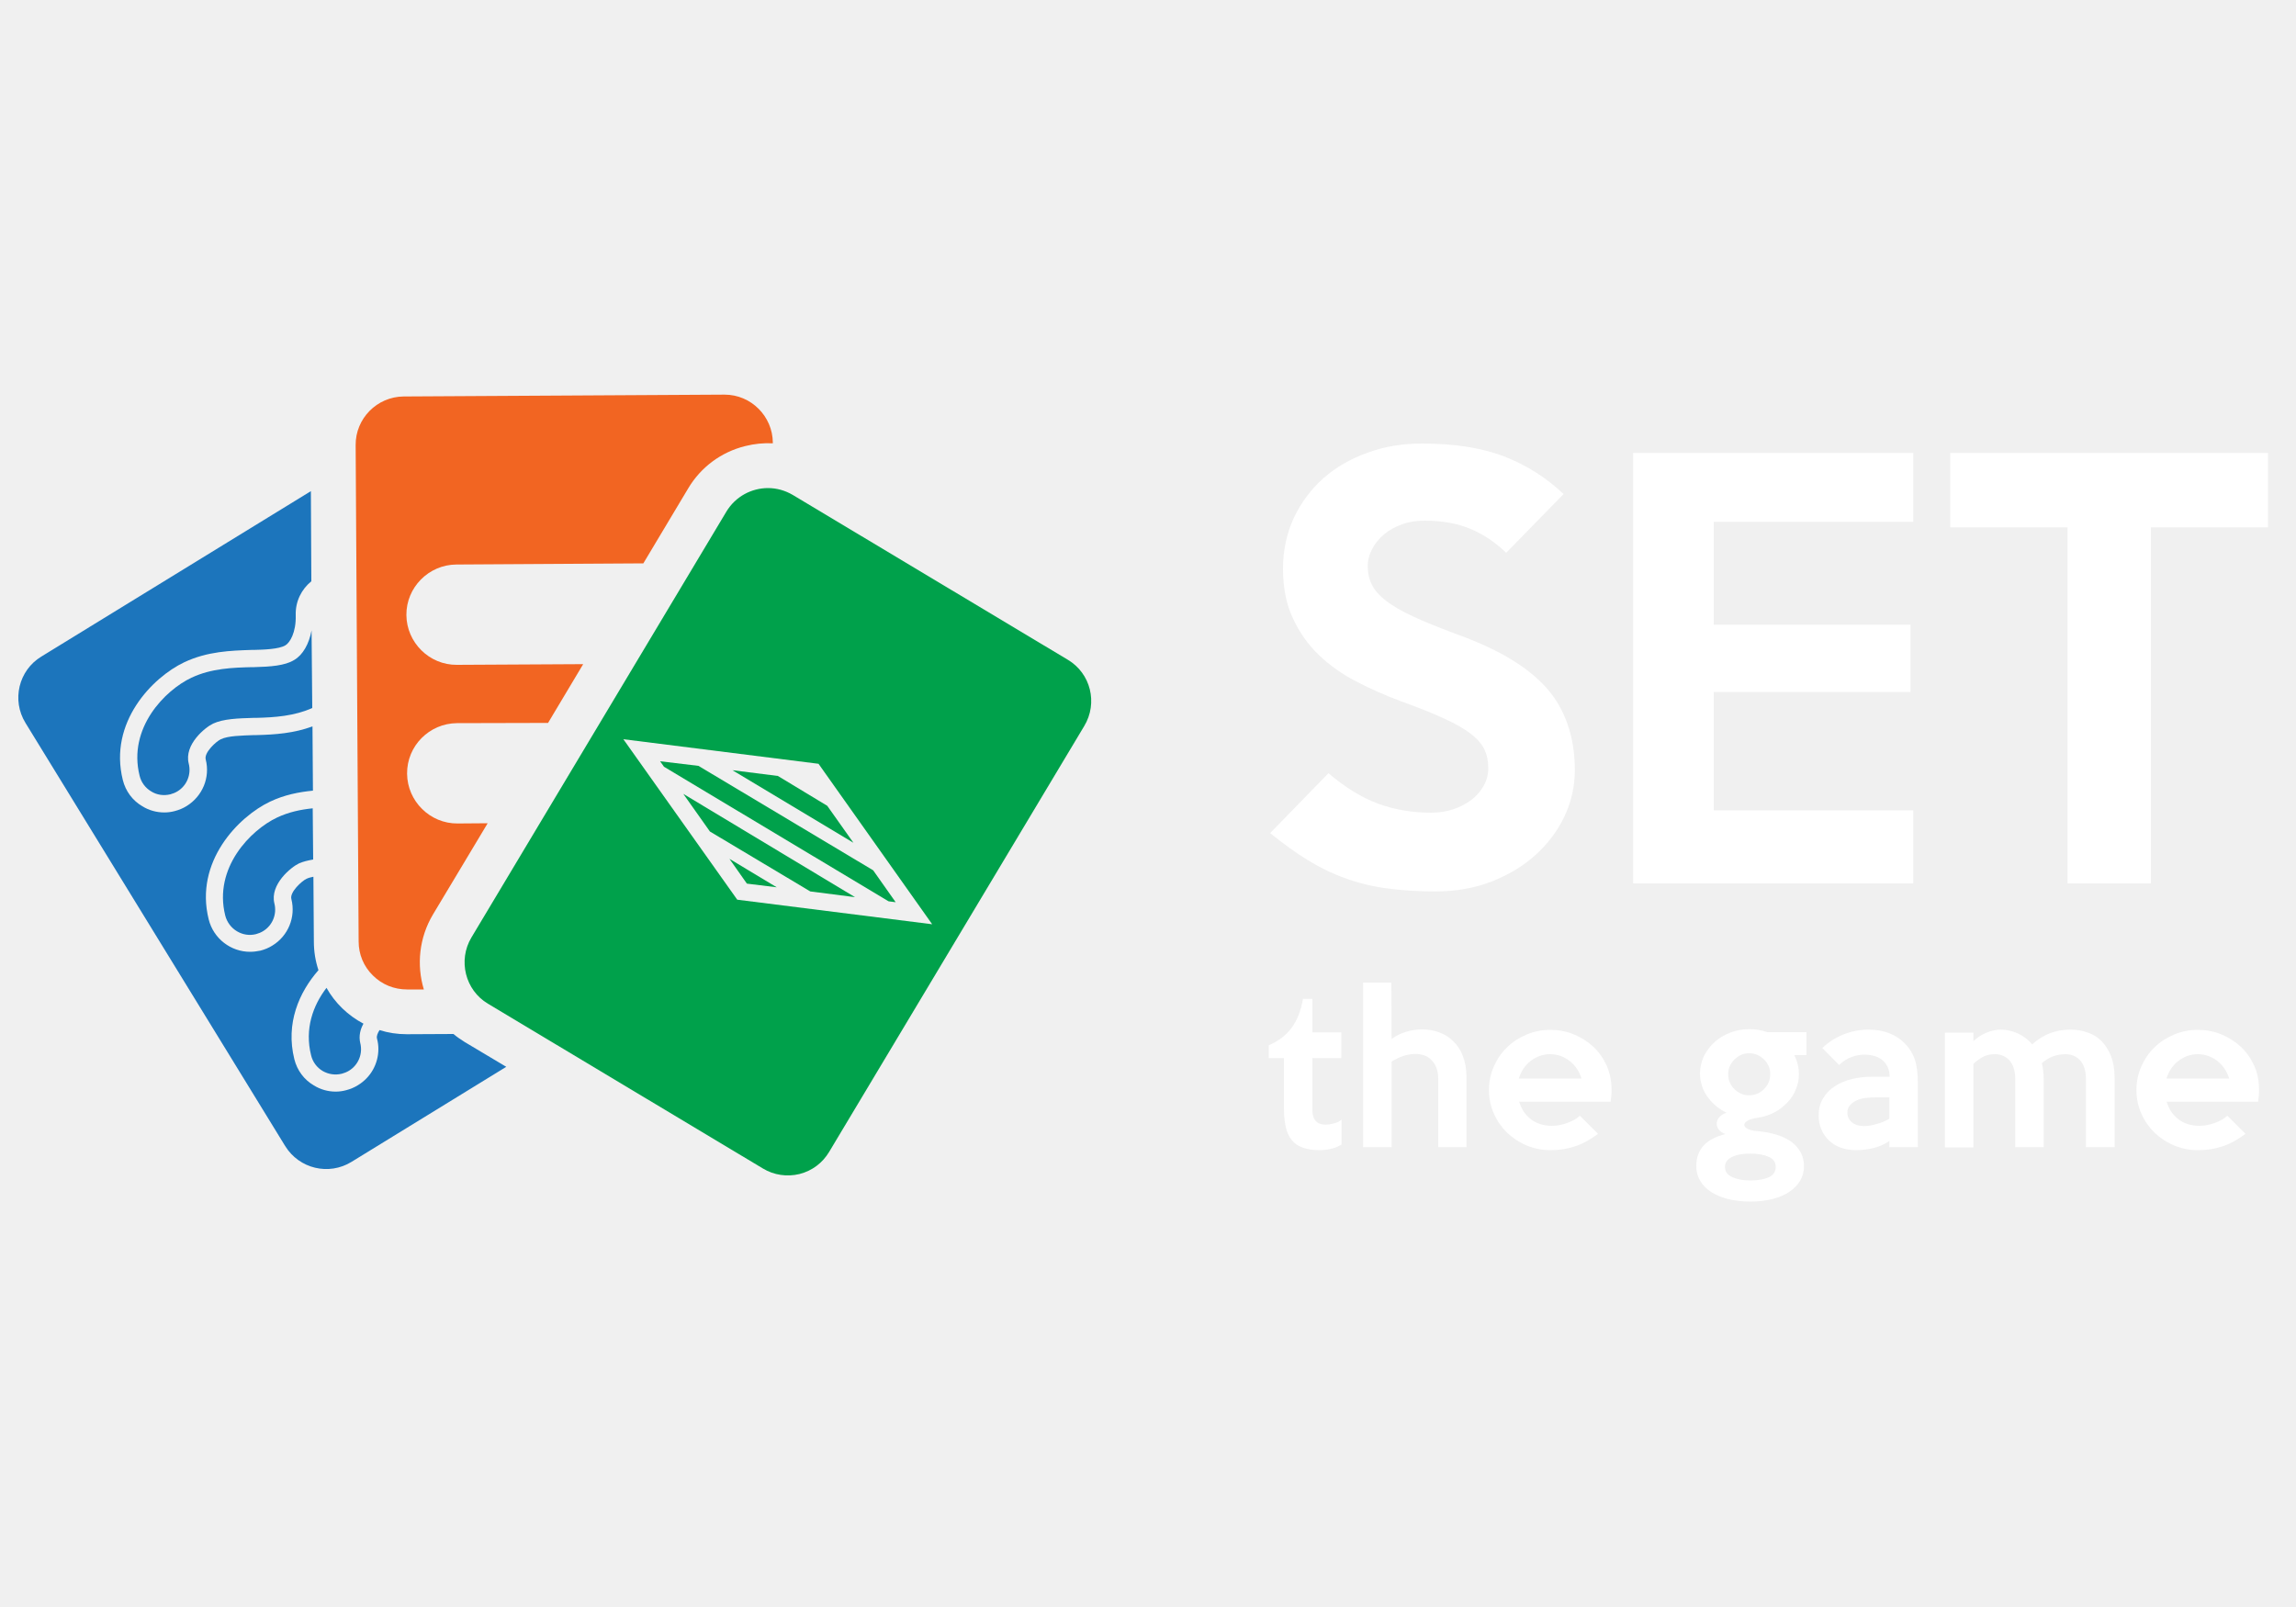
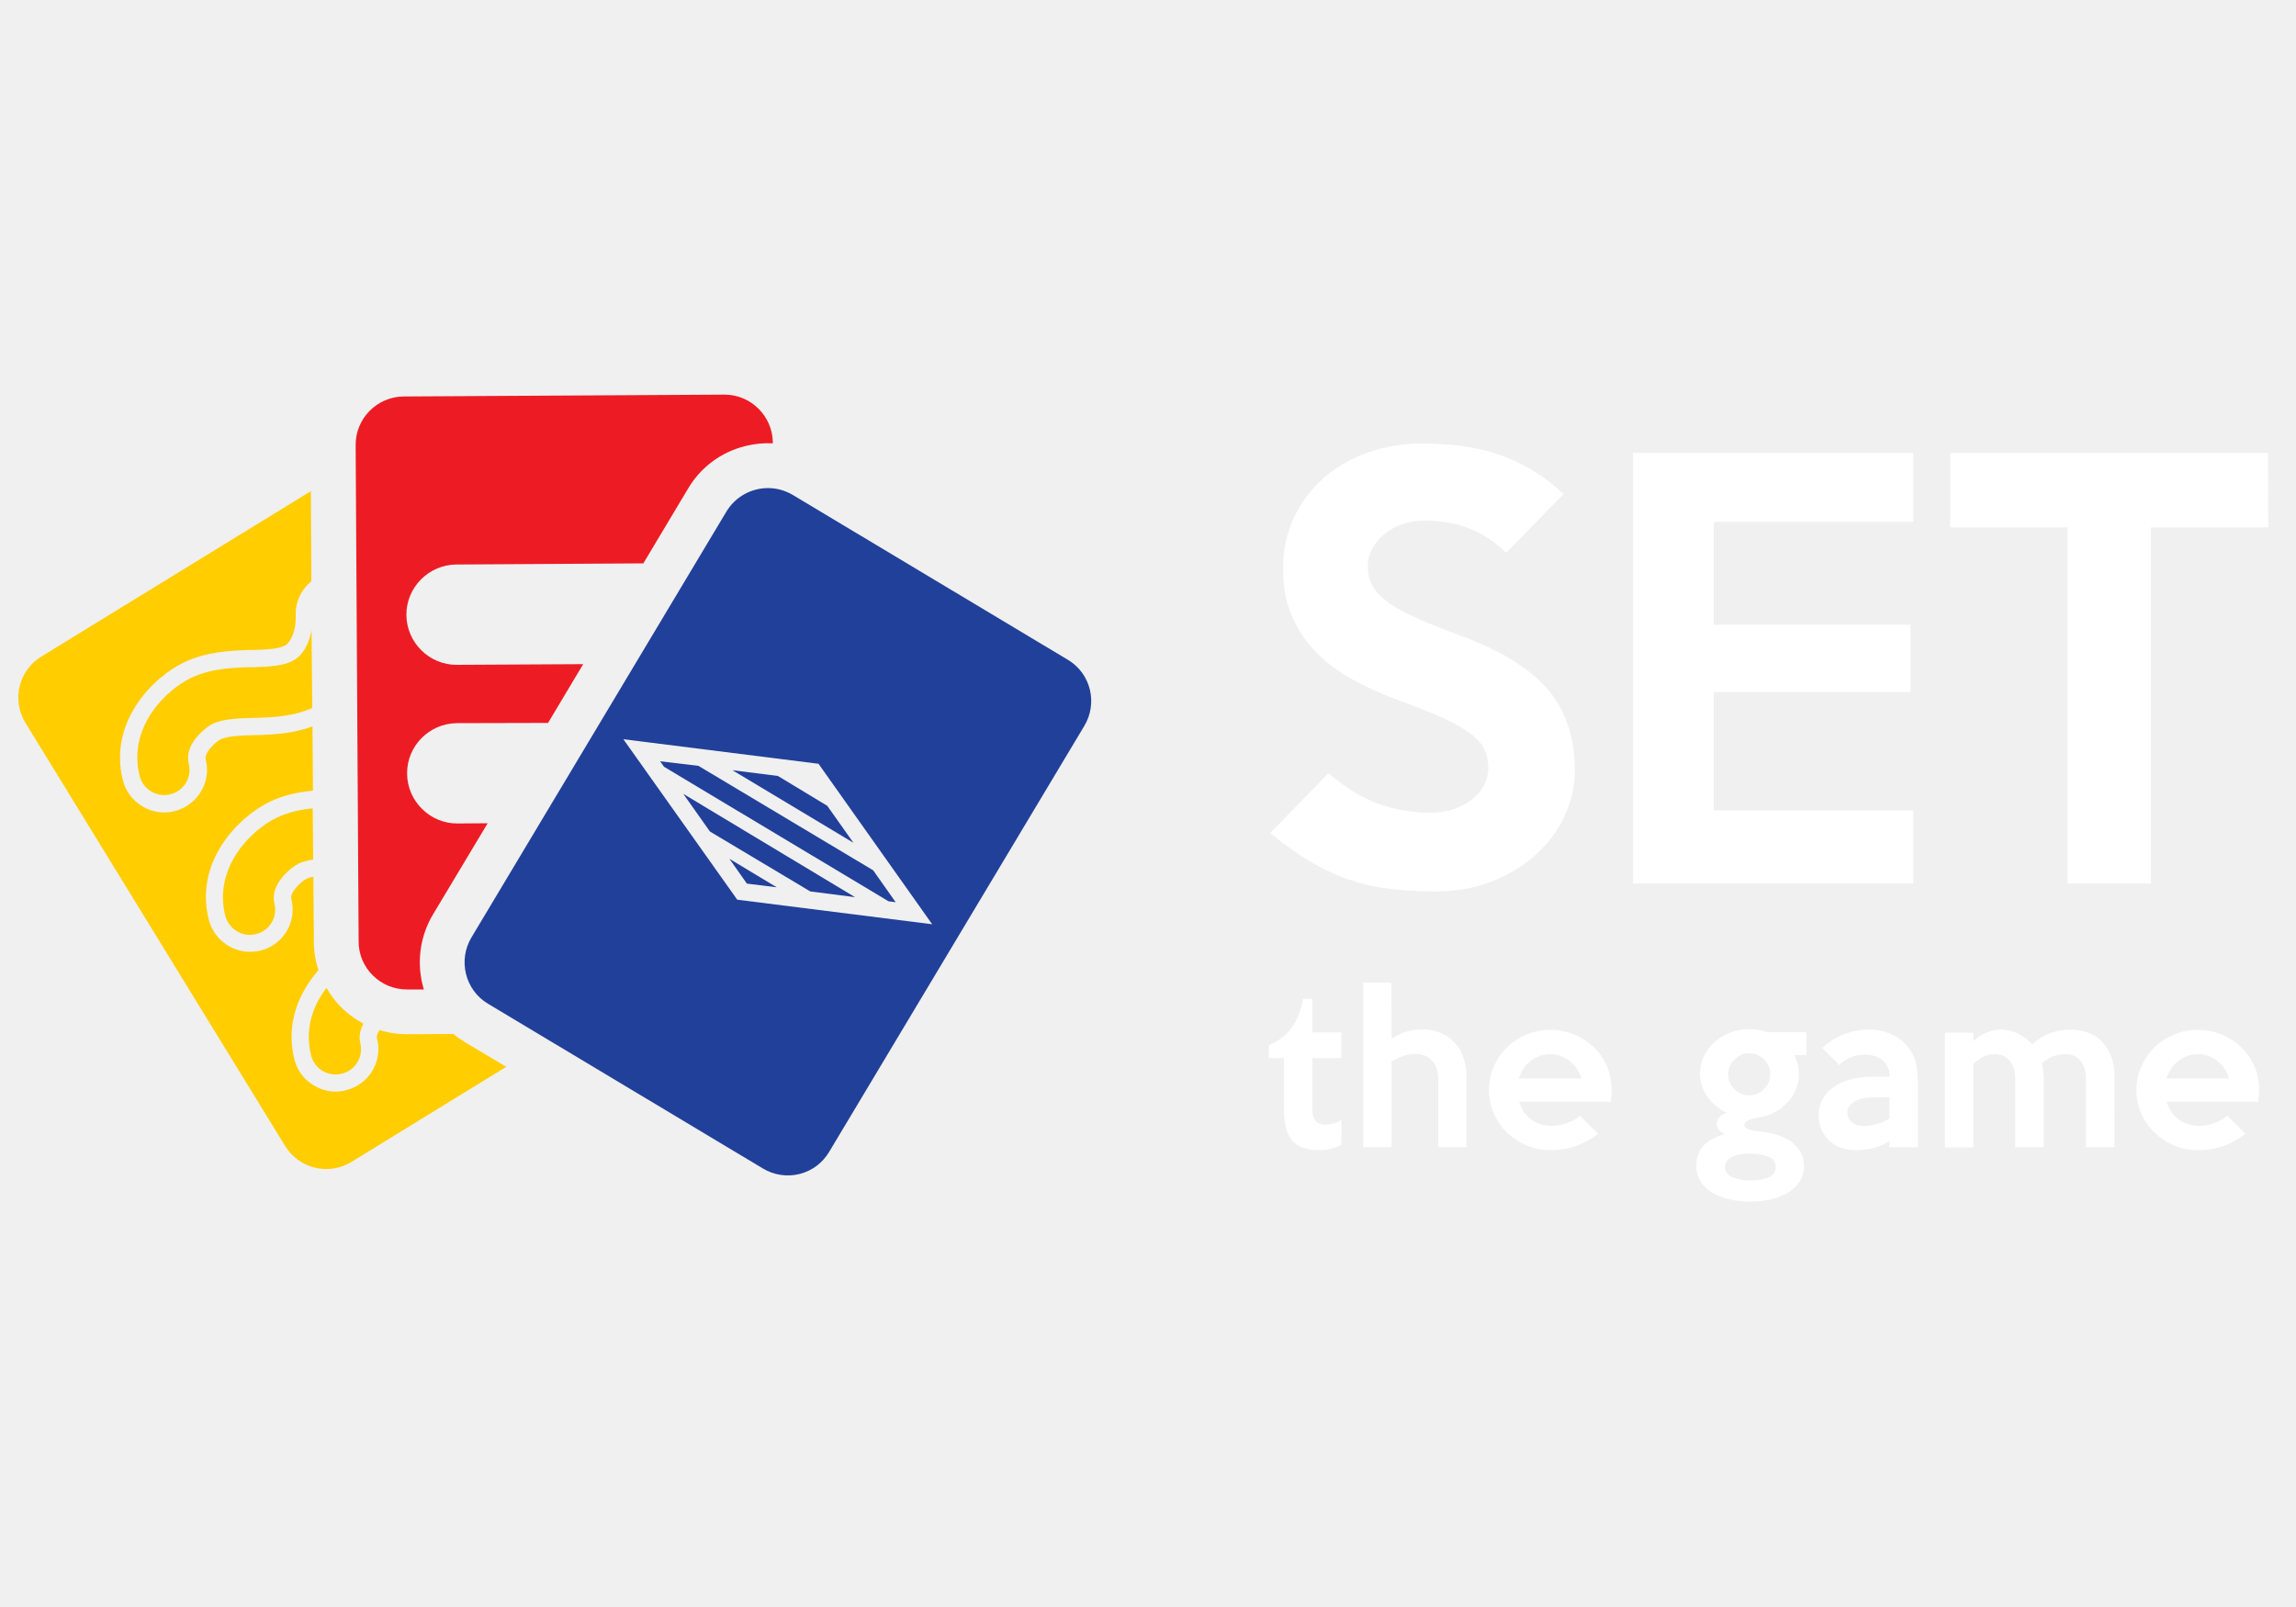
- <svg xmlns="http://www.w3.org/2000/svg" xmlns:xlink="http://www.w3.org/1999/xlink" version="1.1" id="Layer_1" x="0px" y="0px" viewBox="0 0 1000 700" style="enable-background:new 0 0 1000 700;" xml:space="preserve">
+ <svg xmlns="http://www.w3.org/2000/svg" xmlns:xlink="http://www.w3.org/1999/xlink" version="1.1" id="Layer_1" x="0px" y="0px" viewBox="-459 191 1000 700" style="enable-background:new -459 191 1000 700;" xml:space="preserve">
  <style type="text/css">
- 	.st0{fill:#1C75BC;}
- 	.st1{fill:#00A14B;}
- 	.st2{fill:#F26522;}
- 	.st3{clip-path:url(#XMLID_29_);}
+ 	.st0{fill:#FFCD00;}
+ 	.st1{fill:#21409A;}
+ 	.st2{fill:#ED1C24;}
+ 	.st3{clip-path:url(#SVGID_2_);}
	.st4{fill:none;}
- 	.st5{fill:none;stroke:#00A14B;stroke-width:3.973;stroke-miterlimit:10;}
- 	.st6{fill:#FFFFFF;}
+ 	.st5{fill:none;stroke:#21409A;stroke-width:3.973;stroke-miterlimit:10;}
+ 	.st6{clip-path:url(#SVGID_4_);}
+ 	.st7{clip-path:url(#SVGID_6_);}
+ 	.st8{clip-path:url(#SVGID_8_);}
+ 	.st9{clip-path:url(#SVGID_10_);}
+ 	.st10{fill:#FFFFFF;}
</style>
  <g id="XMLID_490_">
    <g id="XMLID_491_">
      <g id="XMLID_493_">
        <g id="XMLID_494_">
-           <path id="XMLID_803_" class="st0" d="M136,308.4c-7.8,3.5-16.3,4.1-24.5,4.3l-1.1,0c-6.7,0.2-13.1,0.4-17.6,2.5      c-3.4,1.6-12.7,9.1-10.6,17.4c1.2,4.7-0.8,9.6-4.9,12.1c-1,0.6-2,1-3.1,1.3c-2.9,0.7-5.9,0.3-8.4-1.3c-2.5-1.5-4.3-3.9-5-6.8      c-5.2-20.8,11.1-37.3,22.6-42.7c8.7-4.1,18.1-4.4,26.4-4.6l1,0c7-0.2,13.2-0.6,17.3-3.1c3.8-2.2,6.5-7,7.6-12.9L136,308.4z" />
-           <path id="XMLID_802_" class="st0" d="M136.4,374.4c-2.3,0.4-4.4,0.9-6.2,1.7c-3.4,1.6-12.7,9.1-10.7,17.4      c1.2,4.7-0.8,9.6-4.9,12.1c-1,0.6-2,1-3.1,1.3c-5.9,1.5-11.9-2.2-13.4-8.1c-5.2-20.8,11.1-37.3,22.6-42.7      c5.1-2.4,10.4-3.5,15.5-4L136.4,374.4z" />
-           <path id="XMLID_801_" class="st0" d="M158.3,445.9c-1.4,2.5-2.1,5.4-1.4,8.4c1.2,4.7-0.8,9.6-4.9,12.1c-1,0.6-2,1-3.1,1.3      c-2.9,0.7-5.8,0.3-8.4-1.2c-2.5-1.5-4.3-3.9-5-6.8c-2.9-11.5,0.8-21.7,6.7-29.4C145.9,436.9,151.5,442.3,158.3,445.9      L158.3,445.9z" />
+           <path id="XMLID_803_" class="st0" d="M-323,499.4c-7.8,3.5-16.3,4.1-24.5,4.3h-1.1c-6.7,0.2-13.1,0.4-17.6,2.5      c-3.4,1.6-12.7,9.1-10.6,17.4c1.2,4.7-0.8,9.6-4.9,12.1c-1,0.6-2,1-3.1,1.3c-2.9,0.7-5.9,0.3-8.4-1.3c-2.5-1.5-4.3-3.9-5-6.8      c-5.2-20.8,11.1-37.3,22.6-42.7c8.7-4.1,18.1-4.4,26.4-4.6h1c7-0.2,13.2-0.6,17.3-3.1c3.8-2.2,6.5-7,7.6-12.9L-323,499.4z" />
+           <path id="XMLID_802_" class="st0" d="M-322.6,565.4c-2.3,0.4-4.4,0.9-6.2,1.7c-3.4,1.6-12.7,9.1-10.7,17.4      c1.2,4.7-0.8,9.6-4.9,12.1c-1,0.6-2,1-3.1,1.3c-5.9,1.5-11.9-2.2-13.4-8.1c-5.2-20.8,11.1-37.3,22.6-42.7      c5.1-2.4,10.4-3.5,15.5-4L-322.6,565.4z" />
+           <path id="XMLID_801_" class="st0" d="M-300.7,636.9c-1.4,2.5-2.1,5.4-1.4,8.4c1.2,4.7-0.8,9.6-4.9,12.1c-1,0.6-2,1-3.1,1.3      c-2.9,0.7-5.8,0.3-8.4-1.2c-2.5-1.5-4.3-3.9-5-6.8c-2.9-11.5,0.8-21.7,6.7-29.4C-313.1,627.9-307.5,633.3-300.7,636.9      L-300.7,636.9z" />
          <g id="XMLID_795_">
-             <path id="XMLID_797_" class="st1" d="M465.1,287.4l-119.8-71.8c-3.4-2-7.1-3-10.8-3c-7.1,0-14.1,3.6-18.1,10.2L205.3,408.4       c-5.9,9.9-2.7,22.9,7.2,28.8L332.3,509c4.8,2.9,10.5,3.7,15.9,2.4c5.5-1.4,10-4.8,12.9-9.6l111.1-185.5       C478.3,306.2,475,293.3,465.1,287.4z M321.1,391.9L271.5,322l85,10.7l49.5,69.9L321.1,391.9z" />
-             <path id="XMLID_796_" class="st2" d="M336.6,192.8v0.3c-4-0.2-8,0.2-12,1.2c-10.5,2.6-19.4,9.2-24.9,18.5l-19.5,32.6l-81.5,0.5       c-12,0.1-21.8,10-21.7,22c0.1,12,10,21.8,22,21.7l55-0.3l-15.3,25.6L199,315c-12,0.1-21.8,9.9-21.7,22c0.1,12,10,21.8,22,21.7       l13.1-0.1l-23.8,39.7c-6.1,10.2-7.2,22.1-4,32.7l-7.3,0c-5.6,0-10.9-2.1-14.9-6.1c-4-3.9-6.2-9.2-6.2-14.8l-1.3-216.2       c-0.1-11.6,9.3-21.1,20.9-21.2l139.7-0.8h0.1C327.1,171.9,336.5,181.3,336.6,192.8z" />
+             <path id="XMLID_797_" class="st1" d="M6.1,478.4l-119.8-71.8c-3.4-2-7.1-3-10.8-3c-7.1,0-14.1,3.6-18.1,10.2l-111.1,185.6       c-5.9,9.9-2.7,22.9,7.2,28.8l119.8,71.8c4.8,2.9,10.5,3.7,15.9,2.4c5.5-1.4,10-4.8,12.9-9.6L13.2,507.3       C19.3,497.2,16,484.3,6.1,478.4z M-137.9,582.9l-49.6-69.9l85,10.7l49.5,69.9L-137.9,582.9z" />
+             <path id="XMLID_796_" class="st2" d="M-122.4,383.8v0.3c-4-0.2-8,0.2-12,1.2c-10.5,2.6-19.4,9.2-24.9,18.5l-19.5,32.6       l-81.5,0.5c-12,0.1-21.8,10-21.7,22c0.1,12,10,21.8,22,21.7l55-0.3l-15.3,25.6L-260,506c-12,0.1-21.8,9.9-21.7,22       c0.1,12,10,21.8,22,21.7l13.1-0.1l-23.8,39.7c-6.1,10.2-7.2,22.1-4,32.7h-7.3c-5.6,0-10.9-2.1-14.9-6.1       c-4-3.9-6.2-9.2-6.2-14.8l-1.3-216.2c-0.1-11.6,9.3-21.1,20.9-21.2l139.7-0.8h0.1C-131.9,362.9-122.5,372.3-122.4,383.8z" />
          </g>
          <g id="XMLID_757_">
-             <defs>
-               <line id="XMLID_758_" x1="323.2" y1="388.4" x2="398.1" y2="397.8" />
-             </defs>
-             <clipPath id="XMLID_29_">
-               <use xlink:href="#XMLID_758_" style="overflow:visible;" />
-             </clipPath>
-             <g id="XMLID_788_" class="st3">
-               <rect id="XMLID_794_" x="315.7" y="336.4" transform="matrix(-0.8579 -0.5138 0.5138 -0.8579 803.5384 964.623)" class="st4" width="438.8" height="69.5" />
-               <line id="XMLID_793_" class="st5" x1="332.6" y1="282.3" x2="709.1" y2="507.8" />
-               <line id="XMLID_792_" class="st5" x1="339.8" y1="270.4" x2="716.2" y2="495.9" />
-               <line id="XMLID_791_" class="st5" x1="346.9" y1="258.5" x2="723.4" y2="483.9" />
-               <line id="XMLID_790_" class="st5" x1="354.1" y1="246.5" x2="730.5" y2="472" />
-               <line id="XMLID_789_" class="st5" x1="361.2" y1="234.6" x2="737.7" y2="460.1" />
+             <g>
+               <defs>
+                 <line id="SVGID_1_" x1="-135.8" y1="579.4" x2="-60.9" y2="588.8" />
+               </defs>
+               <clipPath id="SVGID_2_">
+                 <use xlink:href="#SVGID_1_" style="overflow:visible;" />
+               </clipPath>
+               <g id="XMLID_788_" class="st3">
+                 <rect id="XMLID_794_" x="-143.2" y="527.5" transform="matrix(0.8579 0.5138 -0.5138 0.8579 299.725 40.7577)" class="st4" width="438.8" height="69.5" />
+                 <line id="XMLID_793_" class="st5" x1="-126.4" y1="473.3" x2="250.1" y2="698.8" />
+                 <line id="XMLID_792_" class="st5" x1="-119.2" y1="461.4" x2="257.2" y2="686.9" />
+                 <line id="XMLID_791_" class="st5" x1="-112.1" y1="449.5" x2="264.4" y2="674.9" />
+                 <line id="XMLID_790_" class="st5" x1="-104.9" y1="437.5" x2="271.5" y2="663" />
+                 <line id="XMLID_789_" class="st5" x1="-97.8" y1="425.6" x2="278.7" y2="651.1" />
+               </g>
            </g>
-             <g id="XMLID_781_" class="st3">
-               <rect id="XMLID_787_" x="280" y="396.1" transform="matrix(-0.8579 -0.5138 0.5138 -0.8579 706.4916 1057.106)" class="st4" width="438.8" height="69.5" />
-               <line id="XMLID_786_" class="st5" x1="296.9" y1="342" x2="673.4" y2="567.5" />
-               <line id="XMLID_785_" class="st5" x1="304" y1="330" x2="680.5" y2="555.5" />
-               <line id="XMLID_784_" class="st5" x1="311.2" y1="318.1" x2="687.7" y2="543.6" />
-               <line id="XMLID_783_" class="st5" x1="318.3" y1="306.2" x2="694.8" y2="531.7" />
-               <line id="XMLID_782_" class="st5" x1="325.5" y1="294.2" x2="702" y2="519.7" />
+             <g>
+               <defs>
+                 <line id="SVGID_3_" x1="-135.8" y1="579.4" x2="-60.9" y2="588.8" />
+               </defs>
+               <clipPath id="SVGID_4_">
+                 <use xlink:href="#SVGID_3_" style="overflow:visible;" />
+               </clipPath>
+               <g id="XMLID_781_" class="st6">
+                 <rect id="XMLID_787_" x="-179" y="587.1" transform="matrix(0.8579 0.5138 -0.5138 0.8579 325.2731 67.5941)" class="st4" width="438.8" height="69.5" />
+                 <line id="XMLID_786_" class="st5" x1="-162.1" y1="533" x2="214.4" y2="758.5" />
+                 <line id="XMLID_785_" class="st5" x1="-155" y1="521" x2="221.5" y2="746.5" />
+                 <line id="XMLID_784_" class="st5" x1="-147.8" y1="509.1" x2="228.7" y2="734.6" />
+                 <line id="XMLID_783_" class="st5" x1="-140.7" y1="497.2" x2="235.8" y2="722.7" />
+                 <line id="XMLID_782_" class="st5" x1="-133.5" y1="485.2" x2="243" y2="710.7" />
+               </g>
            </g>
-             <g id="XMLID_773_" class="st3">
-               <rect id="XMLID_780_" x="244.3" y="455.7" transform="matrix(-0.8579 -0.5138 0.5138 -0.8579 609.4448 1149.589)" class="st4" width="438.8" height="69.5" />
-               <line id="XMLID_779_" class="st5" x1="261.2" y1="401.6" x2="637.6" y2="627.1" />
-               <line id="XMLID_778_" class="st5" x1="268.3" y1="389.7" x2="644.8" y2="615.2" />
-               <line id="XMLID_777_" class="st5" x1="275.5" y1="377.8" x2="651.9" y2="603.3" />
-               <line id="XMLID_776_" class="st5" x1="282.6" y1="365.8" x2="659.1" y2="591.3" />
-               <path id="XMLID_775_" class="st5" d="M666.2,579.4" />
-               <path id="XMLID_774_" class="st5" d="M289.8,353.9" />
+             <g>
+               <defs>
+                 <line id="SVGID_5_" x1="-135.8" y1="579.4" x2="-60.9" y2="588.8" />
+               </defs>
+               <clipPath id="SVGID_6_">
+                 <use xlink:href="#SVGID_5_" style="overflow:visible;" />
+               </clipPath>
+               <g id="XMLID_773_" class="st7">
+                 <rect id="XMLID_780_" x="-214.8" y="646.8" transform="matrix(0.8579 0.5138 -0.5138 0.8579 350.8579 94.469)" class="st4" width="438.8" height="69.5" />
+                 <line id="XMLID_779_" class="st5" x1="-197.8" y1="592.6" x2="178.6" y2="818.1" />
+                 <line id="XMLID_778_" class="st5" x1="-190.7" y1="580.7" x2="185.8" y2="806.2" />
+                 <line id="XMLID_777_" class="st5" x1="-183.5" y1="568.8" x2="192.9" y2="794.3" />
+                 <line id="XMLID_776_" class="st5" x1="-176.4" y1="556.8" x2="200.1" y2="782.3" />
+                 <path id="XMLID_775_" class="st5" d="M207.2,770.4" />
+                 <path id="XMLID_774_" class="st5" d="M-169.2,544.9" />
+               </g>
            </g>
-             <g id="XMLID_766_" class="st3">
-               <rect id="XMLID_772_" x="-96.4" y="170.6" transform="matrix(-0.8579 -0.5138 0.5138 -0.8579 122.9255 444.7403)" class="st4" width="438.8" height="69.5" />
-               <line id="XMLID_771_" class="st5" x1="-79.6" y1="116.5" x2="296.9" y2="342" />
-               <line id="XMLID_770_" class="st5" x1="-72.4" y1="104.6" x2="304" y2="330" />
-               <line id="XMLID_769_" class="st5" x1="-65.3" y1="92.6" x2="311.2" y2="318.1" />
-               <line id="XMLID_768_" class="st5" x1="-58.1" y1="80.7" x2="318.3" y2="306.2" />
-               <line id="XMLID_767_" class="st5" x1="-51" y1="68.8" x2="325.5" y2="294.2" />
+             <g>
+               <defs>
+                 <line id="SVGID_7_" x1="-135.8" y1="579.4" x2="-60.9" y2="588.8" />
+               </defs>
+               <clipPath id="SVGID_8_">
+                 <use xlink:href="#SVGID_7_" style="overflow:visible;" />
+               </clipPath>
+               <g id="XMLID_766_" class="st8">
+                 <rect id="XMLID_772_" x="-555.5" y="361.6" transform="matrix(0.8579 0.5138 -0.5138 0.8579 155.9027 229.0049)" class="st4" width="438.8" height="69.5" />
+                 <line id="XMLID_771_" class="st5" x1="-538.6" y1="307.5" x2="-162.1" y2="533" />
+                 <line id="XMLID_770_" class="st5" x1="-531.4" y1="295.6" x2="-155" y2="521" />
+                 <line id="XMLID_769_" class="st5" x1="-524.3" y1="283.6" x2="-147.8" y2="509.1" />
+                 <line id="XMLID_768_" class="st5" x1="-517.1" y1="271.7" x2="-140.7" y2="497.2" />
+                 <line id="XMLID_767_" class="st5" x1="-510" y1="259.8" x2="-133.5" y2="485.2" />
+               </g>
            </g>
-             <g id="XMLID_759_" class="st3">
-               <rect id="XMLID_765_" x="-132.2" y="230.3" transform="matrix(-0.8579 -0.5138 0.5138 -0.8579 25.8787 537.223)" class="st4" width="438.8" height="69.5" />
-               <line id="XMLID_764_" class="st5" x1="-115.3" y1="176.2" x2="261.2" y2="401.6" />
-               <line id="XMLID_763_" class="st5" x1="-108.1" y1="164.2" x2="268.3" y2="389.7" />
-               <line id="XMLID_762_" class="st5" x1="-101" y1="152.3" x2="275.5" y2="377.8" />
-               <line id="XMLID_761_" class="st5" x1="-93.9" y1="140.4" x2="282.6" y2="365.8" />
-               <line id="XMLID_760_" class="st5" x1="-86.7" y1="128.4" x2="289.8" y2="353.9" />
+             <g>
+               <defs>
+                 <line id="SVGID_9_" x1="-135.8" y1="579.4" x2="-60.9" y2="588.8" />
+               </defs>
+               <clipPath id="SVGID_10_">
+                 <use xlink:href="#SVGID_9_" style="overflow:visible;" />
+               </clipPath>
+               <g id="XMLID_759_" class="st9">
+                 <rect id="XMLID_765_" x="-591.1" y="421.3" transform="matrix(0.8579 0.5138 -0.5138 0.8579 181.4893 255.8045)" class="st4" width="438.8" height="69.5" />
+                 <line id="XMLID_764_" class="st5" x1="-574.3" y1="367.2" x2="-197.8" y2="592.6" />
+                 <line id="XMLID_763_" class="st5" x1="-567.1" y1="355.2" x2="-190.7" y2="580.7" />
+                 <line id="XMLID_762_" class="st5" x1="-560" y1="343.3" x2="-183.5" y2="568.8" />
+                 <line id="XMLID_761_" class="st5" x1="-552.9" y1="331.4" x2="-176.4" y2="556.8" />
+                 <line id="XMLID_760_" class="st5" x1="-545.7" y1="319.4" x2="-169.2" y2="544.9" />
+               </g>
            </g>
          </g>
        </g>
      </g>
    </g>
  </g>
  <g id="XMLID_21_">
-     <path id="XMLID_22_" class="st6" d="M685.9,335.5c0,7-1.5,13.7-4.5,20.1c-3,6.3-7.2,11.9-12.6,16.8c-5.4,4.9-11.8,8.7-19.2,11.6   s-15.6,4.3-24.5,4.3c-8,0-15.2-0.5-21.6-1.4c-6.4-0.9-12.4-2.4-18-4.5c-5.6-2-11-4.7-16.2-7.9c-5.2-3.2-10.5-7.1-16.1-11.6   l25.4-26.1c7.4,6.3,14.6,10.7,21.7,13.3c7.1,2.6,14.8,3.9,23.1,3.9c3.4,0,6.6-0.5,9.6-1.5c3-1,5.6-2.4,7.9-4.1   c2.2-1.7,4-3.8,5.3-6.1c1.3-2.3,2-4.9,2-7.7c0-3-0.5-5.6-1.6-8c-1.1-2.3-3-4.6-5.8-6.8c-2.8-2.2-6.6-4.4-11.6-6.7   c-4.9-2.3-11.2-4.8-18.9-7.6c-6.8-2.5-13.3-5.4-19.5-8.6c-6.2-3.2-11.7-7.1-16.4-11.6c-4.7-4.5-8.5-9.9-11.3-16   c-2.9-6.1-4.3-13.3-4.3-21.6c0-8,1.6-15.3,4.7-22.1c3.2-6.7,7.5-12.5,12.9-17.3c5.5-4.8,11.9-8.5,19.2-11.1c7.3-2.7,15.2-4,23.7-4   c14.2,0,26.1,1.9,35.8,5.6c9.7,3.8,18.3,9.2,25.9,16.4l-25,25.6c-4.6-4.5-9.8-8-15.5-10.4c-5.7-2.4-12.4-3.6-20.1-3.6   c-3.5,0-6.8,0.5-9.8,1.6c-3,1.1-5.6,2.5-7.7,4.3c-2.2,1.8-3.9,3.9-5.2,6.3c-1.3,2.4-2,5-2,7.6c0,3,0.6,5.7,1.8,8.1   c1.2,2.4,3.3,4.8,6.2,7c2.9,2.3,6.8,4.5,11.7,6.8c4.9,2.3,10.9,4.7,18.1,7.4c9.2,3.3,17.2,6.9,23.8,10.8c6.6,3.9,12,8.2,16.2,12.9   s7.2,10,9.2,15.8C684.9,321.6,685.9,328.2,685.9,335.5z" />
-     <path id="XMLID_24_" class="st6" d="M833.3,384.8h-122V197.3h122v30h-86.9v44.8h85.7v29.3h-85.7v51.6h86.9V384.8z" />
-     <path id="XMLID_26_" class="st6" d="M987.9,229.7h-51.1v155.1h-36.3V229.7h-51.1v-32.4h138.4V229.7z" />
+     <path id="XMLID_22_" class="st10" d="M226.9,526.5c0,7-1.5,13.7-4.5,20.1c-3,6.3-7.2,11.9-12.6,16.8c-5.4,4.9-11.8,8.7-19.2,11.6   s-15.6,4.3-24.5,4.3c-8,0-15.2-0.5-21.6-1.4c-6.4-0.9-12.4-2.4-18-4.5c-5.6-2-11-4.7-16.2-7.9c-5.2-3.2-10.5-7.1-16.1-11.6   l25.4-26.1c7.4,6.3,14.6,10.7,21.7,13.3c7.1,2.6,14.8,3.9,23.1,3.9c3.4,0,6.6-0.5,9.6-1.5s5.6-2.4,7.9-4.1c2.2-1.7,4-3.8,5.3-6.1   c1.3-2.3,2-4.9,2-7.7c0-3-0.5-5.6-1.6-8c-1.1-2.3-3-4.6-5.8-6.8c-2.8-2.2-6.6-4.4-11.6-6.7c-4.9-2.3-11.2-4.8-18.9-7.6   c-6.8-2.5-13.3-5.4-19.5-8.6s-11.7-7.1-16.4-11.6s-8.5-9.9-11.3-16c-2.9-6.1-4.3-13.3-4.3-21.6c0-8,1.6-15.3,4.7-22.1   c3.2-6.7,7.5-12.5,12.9-17.3c5.5-4.8,11.9-8.5,19.2-11.1c7.3-2.7,15.2-4,23.7-4c14.2,0,26.1,1.9,35.8,5.6   c9.7,3.8,18.3,9.2,25.9,16.4l-25,25.6c-4.6-4.5-9.8-8-15.5-10.4c-5.7-2.4-12.4-3.6-20.1-3.6c-3.5,0-6.8,0.5-9.8,1.6   c-3,1.1-5.6,2.5-7.7,4.3c-2.2,1.8-3.9,3.9-5.2,6.3c-1.3,2.4-2,5-2,7.6c0,3,0.6,5.7,1.8,8.1c1.2,2.4,3.3,4.8,6.2,7   c2.9,2.3,6.8,4.5,11.7,6.8s10.9,4.7,18.1,7.4c9.2,3.3,17.2,6.9,23.8,10.8s12,8.2,16.2,12.9s7.2,10,9.2,15.8   C225.9,512.6,226.9,519.2,226.9,526.5z" />
+     <path id="XMLID_24_" class="st10" d="M374.3,575.8h-122V388.3h122v30h-86.9v44.8h85.7v29.3h-85.7V544h86.9V575.8z" />
+     <path id="XMLID_26_" class="st10" d="M528.9,420.7h-51.1v155.1h-36.3V420.7h-51.1v-32.4h138.4L528.9,420.7L528.9,420.7z" />
  </g>
-   <path id="XMLID_483_" class="st0" d="M220.5,464.7L220.5,464.7l-67.4,41.4c-9.9,6.1-22.8,3-28.9-6.9L11.1,314.9  C5,305,8.1,292,18,286l117.3-72l0.1-0.1l0.2,39.3c-4.3,3.5-7,8.8-6.8,14.8c0.2,7.6-2.6,12-4.5,13.1c-2.8,1.7-9.6,1.9-13.7,2l-1,0  c-9,0.3-19.3,0.6-29.4,5.4c-13.7,6.5-33,26.1-26.7,51.3c1.2,4.8,4.2,8.9,8.5,11.4c2.9,1.8,6.2,2.7,9.6,2.7c1.5,0,3-0.2,4.5-0.6  c1.9-0.5,3.6-1.2,5.2-2.2c6.9-4.3,10.3-12.4,8.3-20.3c-0.8-3,4.6-7.9,6.6-8.8c3.1-1.5,9-1.6,14.6-1.8l1,0c8-0.2,16.3-0.8,24.3-3.8  l0.2,28c-6.1,0.6-12.4,1.8-18.7,4.8c-13.7,6.5-33,26.1-26.7,51.3c2.1,8.4,9.7,14.1,18,14.1c1.5,0,3-0.2,4.5-0.5  c1.9-0.5,3.6-1.2,5.2-2.2c6.9-4.2,10.3-12.4,8.3-20.3c-0.8-3,4.6-7.9,6.6-8.8c0.8-0.4,1.9-0.7,3-0.9l0.2,28.3c0,4.3,0.7,8.5,2,12.4  c-8.4,9.6-14.4,23.1-10.5,38.8c1.2,4.8,4.2,8.9,8.5,11.4c2.9,1.8,6.2,2.7,9.5,2.7c1.5,0,3-0.2,4.5-0.6c1.9-0.5,3.6-1.2,5.2-2.2  c5.6-3.4,8.9-9.4,8.9-15.8c0-1.5-0.2-3-0.6-4.5c-0.3-1.1,0.3-2.4,1.1-3.7c3.8,1.2,7.7,1.8,11.9,1.8h0.2l20.1-0.1  c1.5,1.3,3.2,2.4,4.9,3.5L220.5,464.7z" />
-   <polygon id="XMLID_454_" class="st1" points="371.7,367.1 360.3,351 338.8,338 319,335.5 " />
-   <polygon id="XMLID_447_" class="st1" points="387,392.6 390.1,393 380.3,379.1 304.2,333.6 287.5,331.6 289.2,334 " />
+   <path id="XMLID_483_" class="st0" d="M-238.5,655.7L-238.5,655.7l-67.4,41.4c-9.9,6.1-22.8,3-28.9-6.9l-113.1-184.3  c-6.1-9.9-3-22.9,6.9-28.9l117.3-72l0.1-0.1l0.2,39.3c-4.3,3.5-7,8.8-6.8,14.8c0.2,7.6-2.6,12-4.5,13.1c-2.8,1.7-9.6,1.9-13.7,2h-1  c-9,0.3-19.3,0.6-29.4,5.4c-13.7,6.5-33,26.1-26.7,51.3c1.2,4.8,4.2,8.9,8.5,11.4c2.9,1.8,6.2,2.7,9.6,2.7c1.5,0,3-0.2,4.5-0.6  c1.9-0.5,3.6-1.2,5.2-2.2c6.9-4.3,10.3-12.4,8.3-20.3c-0.8-3,4.6-7.9,6.6-8.8c3.1-1.5,9-1.6,14.6-1.8h1c8-0.2,16.3-0.8,24.3-3.8  l0.2,28c-6.1,0.6-12.4,1.8-18.7,4.8c-13.7,6.5-33,26.1-26.7,51.3c2.1,8.4,9.7,14.1,18,14.1c1.5,0,3-0.2,4.5-0.5  c1.9-0.5,3.6-1.2,5.2-2.2c6.9-4.2,10.3-12.4,8.3-20.3c-0.8-3,4.6-7.9,6.6-8.8c0.8-0.4,1.9-0.7,3-0.9l0.2,28.3c0,4.3,0.7,8.5,2,12.4  c-8.4,9.6-14.4,23.1-10.5,38.8c1.2,4.8,4.2,8.9,8.5,11.4c2.9,1.8,6.2,2.7,9.5,2.7c1.5,0,3-0.2,4.5-0.6c1.9-0.5,3.6-1.2,5.2-2.2  c5.6-3.4,8.9-9.4,8.9-15.8c0-1.5-0.2-3-0.6-4.5c-0.3-1.1,0.3-2.4,1.1-3.7c3.8,1.2,7.7,1.8,11.9,1.8h0.2l20.1-0.1  c1.5,1.3,3.2,2.4,4.9,3.5L-238.5,655.7z" />
+   <polygon id="XMLID_454_" class="st1" points="-87.3,558.1 -98.7,542 -120.2,529 -140,526.5 " />
+   <polygon id="XMLID_447_" class="st1" points="-72,583.6 -68.9,584 -78.7,570.1 -154.8,524.6 -171.5,522.6 -169.8,525 " />
  <g id="XMLID_443_">
-     <polygon id="XMLID_445_" class="st1" points="352.9,388.3 372.4,390.8 297.6,345.8 309.2,362.2  " />
-     <polygon id="XMLID_444_" class="st1" points="317.7,374.1 325.3,384.9 338.3,386.5  " />
+     <polygon id="XMLID_445_" class="st1" points="-106.1,579.3 -86.6,581.8 -161.4,536.8 -149.8,553.2  " />
+     <polygon id="XMLID_444_" class="st1" points="-141.3,565.1 -133.7,575.9 -120.7,577.5  " />
  </g>
  <g id="XMLID_1_">
-     <path id="XMLID_2_" class="st6" d="M584.2,498.6c-1.3,0.8-2.7,1.4-4.4,1.8c-1.7,0.4-3.3,0.6-5,0.6c-2.9,0-5.4-0.4-7.4-1.1   c-2-0.7-3.6-1.8-4.8-3.3c-1.2-1.5-2.1-3.4-2.6-5.7c-0.5-2.3-0.8-5-0.8-8.1v-21.9h-6.6v-5.6c4-1.7,7.3-4.1,9.8-7.4s4.2-7.5,5.1-12.8   h4.1v14.6h12.6v11.2h-12.6v22.7c0,1.3,0.2,2.3,0.5,3.1c0.3,0.8,0.7,1.4,1.3,1.9c0.5,0.5,1.1,0.8,1.8,1c0.7,0.2,1.4,0.3,2.1,0.3   c1,0,2.2-0.2,3.5-0.5c1.4-0.3,2.6-0.9,3.5-1.7V498.6z" />
-     <path id="XMLID_4_" class="st6" d="M638.8,499.7h-12.4v-29.9c0-1.8-0.3-3.4-0.8-4.7c-0.5-1.4-1.3-2.5-2.2-3.4   c-0.9-0.9-1.9-1.6-3.1-2c-1.2-0.4-2.4-0.6-3.7-0.6c-1.9,0-3.7,0.3-5.5,0.9c-1.7,0.6-3.4,1.4-5,2.4v37.3h-12.4v-71.7H606l0.1,24.6   c1.8-1.4,4-2.5,6.4-3.2c2.4-0.7,4.8-1,7-1c2.6,0,5,0.4,7.3,1.3c2.3,0.8,4.4,2.1,6.1,3.8c1.8,1.7,3.2,3.8,4.2,6.4   c1,2.6,1.6,5.6,1.6,9.1V499.7z" />
-     <path id="XMLID_6_" class="st6" d="M701.9,474.7c0,0.8,0,1.6-0.1,2.5c-0.1,0.9-0.2,1.8-0.3,2.7h-39.9c0.5,1.4,1.1,2.8,1.9,4.1   c0.8,1.3,1.9,2.4,3.1,3.4c1.2,1,2.6,1.7,4.1,2.2c1.5,0.5,3.2,0.8,5.1,0.8c2.2,0,4.5-0.4,6.7-1.2c2.2-0.8,4.1-1.8,5.6-3.2l7.9,7.9   c-3.5,2.6-6.8,4.4-10.2,5.5c-3.3,1.1-6.8,1.6-10.5,1.6c-3.7,0-7.2-0.7-10.5-2.1c-3.3-1.4-6.1-3.3-8.5-5.6c-2.4-2.4-4.3-5.1-5.7-8.3   c-1.4-3.2-2.1-6.6-2.1-10.2s0.7-7,2.1-10.2c1.4-3.2,3.3-6,5.7-8.3c2.4-2.4,5.2-4.2,8.5-5.6c3.2-1.4,6.7-2.1,10.4-2.1   c3.5,0,6.9,0.6,10.1,1.9c3.2,1.3,6.1,3.1,8.6,5.4c2.5,2.3,4.4,5.1,5.9,8.3C701.1,467.3,701.9,470.8,701.9,474.7z M688.8,469.8   c-1-3.2-2.7-5.7-5.2-7.7c-2.5-1.9-5.3-2.9-8.5-2.9c-3.1,0-5.9,1-8.4,2.9c-2.5,1.9-4.2,4.5-5.2,7.7H688.8z" />
-     <path id="XMLID_9_" class="st6" d="M786.8,459.6h-5.3c1.3,2.6,2,5.4,2,8.3c0,2.2-0.4,4.4-1.3,6.5c-0.8,2.1-2,4-3.6,5.7   c-1.6,1.7-3.4,3.2-5.7,4.4c-2.2,1.2-4.7,2-7.5,2.4c-1.9,0.3-3.3,0.7-4.3,1.3c-1,0.6-1.4,1.2-1.4,1.8c0,0.6,0.5,1.2,1.4,1.7   c1,0.5,2.4,0.9,4.3,1c6.5,0.6,11.5,2.2,15,4.8c3.5,2.7,5.3,6.2,5.3,10.5c0,2.2-0.5,4.3-1.6,6.2c-1.1,1.9-2.7,3.5-4.7,4.9   c-2,1.4-4.5,2.4-7.4,3.2c-2.9,0.7-6.1,1.1-9.6,1.1c-3.6,0-6.9-0.4-9.8-1.1c-2.9-0.8-5.4-1.8-7.5-3.2c-2.1-1.4-3.6-3-4.7-4.9   c-1.1-1.9-1.6-4-1.6-6.3c0-3.5,1-6.4,3-8.7s5.2-4.1,9.7-5.2c-1.4-0.5-2.4-1.2-3-2.1s-0.9-1.8-0.8-2.7c0.1-0.9,0.4-1.8,1.2-2.6   c0.7-0.8,1.7-1.5,3.1-1.9c-1.5-0.7-2.9-1.6-4.3-2.7c-1.4-1.1-2.6-2.4-3.7-3.8c-1.1-1.4-2-3.1-2.6-4.8c-0.6-1.8-1-3.7-1-5.7   c0-2.7,0.6-5.2,1.7-7.6c1.2-2.4,2.7-4.4,4.7-6.2c2-1.8,4.2-3.1,6.8-4.1c2.6-1,5.3-1.5,8.2-1.5c2.8,0,5.4,0.4,7.9,1.3h17.1V459.6z    M773.4,508.3c0-2-1-3.5-3.1-4.4c-2-0.9-4.7-1.4-7.9-1.4c-3.4,0-6.2,0.5-8.1,1.5c-2,1-3,2.4-3,4.3c0,2,1,3.4,3.1,4.4   c2.1,1,4.7,1.5,8,1.5c3.3,0,6-0.5,8-1.4S773.4,510.3,773.4,508.3z M771,467.9c0-1.3-0.2-2.4-0.7-3.5c-0.5-1.1-1.1-2.1-2-2.9   c-0.8-0.8-1.8-1.5-2.9-2c-1.1-0.5-2.3-0.7-3.6-0.7c-1.3,0-2.4,0.2-3.5,0.7c-1.1,0.5-2,1.2-2.9,2c-0.8,0.8-1.5,1.8-2,2.9   c-0.5,1.1-0.7,2.3-0.7,3.5c0,1.3,0.2,2.5,0.7,3.6c0.5,1.1,1.1,2.1,2,2.9c0.8,0.8,1.8,1.5,2.9,2c1.1,0.5,2.3,0.7,3.5,0.7   c1.3,0,2.4-0.2,3.6-0.7c1.1-0.5,2.1-1.2,2.9-2c0.8-0.8,1.5-1.8,2-2.9C770.8,470.4,771,469.2,771,467.9z" />
-     <path id="XMLID_13_" class="st6" d="M835.3,499.7h-12.4v-2.7c-2.2,1.5-4.5,2.5-7,3.1c-2.5,0.6-5,0.9-7.6,0.9   c-2.4,0-4.6-0.4-6.6-1.1c-2-0.7-3.7-1.8-5.1-3.1c-1.4-1.4-2.6-3-3.3-4.8c-0.8-1.8-1.2-3.9-1.2-6.1c0-2.8,0.6-5.3,1.9-7.4   c1.2-2.1,2.9-3.9,5.1-5.3c2.1-1.4,4.6-2.5,7.5-3.2c2.9-0.7,5.9-1,9.2-1h7.2c0-2.9-1-5.3-2.9-7c-1.9-1.7-4.6-2.6-8.2-2.6   c-1.7,0-3.5,0.3-5.4,1c-1.8,0.6-3.7,1.8-5.5,3.5l-7.3-7.4c2.6-2.5,5.7-4.5,9.2-5.9c3.5-1.4,7.1-2.1,10.8-2.1c3.5,0,6.5,0.5,9.2,1.6   c2.7,1.1,4.9,2.5,6.5,4.2c2.2,2.2,3.7,4.6,4.6,7.3s1.3,6.2,1.3,10.4V499.7z M822.9,487.3V478h-5.7c-1.7,0-3.4,0.1-4.9,0.3   c-1.5,0.2-2.9,0.6-4,1.2c-1.1,0.5-2,1.3-2.7,2.1c-0.7,0.9-1,1.9-1,3.1c0,1.7,0.7,3.1,2,4.2c1.4,1.1,3.1,1.6,5.2,1.6   c1.8,0,3.7-0.3,5.5-0.9C819.2,489.2,821,488.4,822.9,487.3z" />
-     <path id="XMLID_16_" class="st6" d="M920.9,499.7h-12.4v-29.8c0-3.5-0.9-6.2-2.5-8c-1.7-1.8-3.8-2.7-6.3-2.7   c-1.9,0-3.7,0.3-5.4,0.9c-1.7,0.6-3.4,1.6-5,3c0.5,2,0.8,4.3,0.8,6.8v29.8h-12.4v-29.8c0-3.5-0.9-6.2-2.5-8   c-1.7-1.8-3.8-2.7-6.2-2.7c-1.9,0-3.6,0.3-5,1c-1.4,0.7-2.9,1.7-4.5,3.2v36.4h-12.4v-50h12.4l0,3.7c1.6-1.5,3.4-2.7,5.5-3.6   c2.1-0.9,4.3-1.4,6.4-1.4c2.4,0,4.9,0.5,7.3,1.6c2.5,1.1,4.6,2.7,6.4,4.8c2.6-2.3,5.2-3.9,7.9-4.9c2.7-1,5.6-1.5,8.7-1.5   c2.6,0,5.1,0.4,7.4,1.2c2.3,0.8,4.4,2,6.1,3.7c1.7,1.7,3.1,3.9,4.2,6.5c1,2.6,1.6,5.8,1.6,9.5V499.7z" />
-     <path id="XMLID_18_" class="st6" d="M983.9,474.7c0,0.8,0,1.6-0.1,2.5c-0.1,0.9-0.2,1.8-0.3,2.7h-39.9c0.5,1.4,1.1,2.8,1.9,4.1   c0.8,1.3,1.9,2.4,3.1,3.4c1.2,1,2.6,1.7,4.1,2.2c1.5,0.5,3.2,0.8,5.1,0.8c2.2,0,4.5-0.4,6.7-1.2c2.2-0.8,4.1-1.8,5.6-3.2l7.9,7.9   c-3.5,2.6-6.8,4.4-10.2,5.5c-3.3,1.1-6.8,1.6-10.5,1.6c-3.7,0-7.2-0.7-10.5-2.1c-3.3-1.4-6.1-3.3-8.5-5.6c-2.4-2.4-4.3-5.1-5.7-8.3   c-1.4-3.2-2.1-6.6-2.1-10.2s0.7-7,2.1-10.2c1.4-3.2,3.3-6,5.7-8.3c2.4-2.4,5.2-4.2,8.5-5.6c3.2-1.4,6.7-2.1,10.4-2.1   c3.5,0,6.9,0.6,10.1,1.9c3.2,1.3,6.1,3.1,8.6,5.4c2.5,2.3,4.4,5.1,5.9,8.3C983.2,467.3,983.9,470.8,983.9,474.7z M970.9,469.8   c-1-3.2-2.7-5.7-5.2-7.7c-2.5-1.9-5.3-2.9-8.5-2.9c-3.1,0-5.9,1-8.4,2.9c-2.5,1.9-4.2,4.5-5.2,7.7H970.9z" />
+     <path id="XMLID_2_" class="st10" d="M125.2,689.6c-1.3,0.8-2.7,1.4-4.4,1.8c-1.7,0.4-3.3,0.6-5,0.6c-2.9,0-5.4-0.4-7.4-1.1   c-2-0.7-3.6-1.8-4.8-3.3s-2.1-3.4-2.6-5.7c-0.5-2.3-0.8-5-0.8-8.1v-21.9h-6.6v-5.6c4-1.7,7.3-4.1,9.8-7.4c2.5-3.3,4.2-7.5,5.1-12.8   h4.1v14.6h12.6v11.2h-12.6v22.7c0,1.3,0.2,2.3,0.5,3.1c0.3,0.8,0.7,1.4,1.3,1.9c0.5,0.5,1.1,0.8,1.8,1s1.4,0.3,2.1,0.3   c1,0,2.2-0.2,3.5-0.5c1.4-0.3,2.6-0.9,3.5-1.7L125.2,689.6L125.2,689.6z" />
+     <path id="XMLID_4_" class="st10" d="M179.8,690.7h-12.4v-29.9c0-1.8-0.3-3.4-0.8-4.7c-0.5-1.4-1.3-2.5-2.2-3.4s-1.9-1.6-3.1-2   c-1.2-0.4-2.4-0.6-3.7-0.6c-1.9,0-3.7,0.3-5.5,0.9c-1.7,0.6-3.4,1.4-5,2.4v37.3h-12.4V619H147l0.1,24.6c1.8-1.4,4-2.5,6.4-3.2   c2.4-0.7,4.8-1,7-1c2.6,0,5,0.4,7.3,1.3c2.3,0.8,4.4,2.1,6.1,3.8c1.8,1.7,3.2,3.8,4.2,6.4s1.6,5.6,1.6,9.1v30.7H179.8z" />
+     <path id="XMLID_6_" class="st10" d="M242.9,665.7c0,0.8,0,1.6-0.1,2.5s-0.2,1.8-0.3,2.7h-39.9c0.5,1.4,1.1,2.8,1.9,4.1   c0.8,1.3,1.9,2.4,3.1,3.4c1.2,1,2.6,1.7,4.1,2.2s3.2,0.8,5.1,0.8c2.2,0,4.5-0.4,6.7-1.2s4.1-1.8,5.6-3.2l7.9,7.9   c-3.5,2.6-6.8,4.4-10.2,5.5c-3.3,1.1-6.8,1.6-10.5,1.6s-7.2-0.7-10.5-2.1c-3.3-1.4-6.1-3.3-8.5-5.6c-2.4-2.4-4.3-5.1-5.7-8.3   c-1.4-3.2-2.1-6.6-2.1-10.2s0.7-7,2.1-10.2c1.4-3.2,3.3-6,5.7-8.3c2.4-2.4,5.2-4.2,8.5-5.6c3.2-1.4,6.7-2.1,10.4-2.1   c3.5,0,6.9,0.6,10.1,1.9c3.2,1.3,6.1,3.1,8.6,5.4s4.4,5.1,5.9,8.3C242.1,658.3,242.9,661.8,242.9,665.7z M229.8,660.8   c-1-3.2-2.7-5.7-5.2-7.7c-2.5-1.9-5.3-2.9-8.5-2.9c-3.1,0-5.9,1-8.4,2.9s-4.2,4.5-5.2,7.7H229.8z" />
+     <path id="XMLID_9_" class="st10" d="M327.8,650.6h-5.3c1.3,2.6,2,5.4,2,8.3c0,2.2-0.4,4.4-1.3,6.5c-0.8,2.1-2,4-3.6,5.7   c-1.6,1.7-3.4,3.2-5.7,4.4c-2.2,1.2-4.7,2-7.5,2.4c-1.9,0.3-3.3,0.7-4.3,1.3c-1,0.6-1.4,1.2-1.4,1.8s0.5,1.2,1.4,1.7   c1,0.5,2.4,0.9,4.3,1c6.5,0.6,11.5,2.2,15,4.8c3.5,2.7,5.3,6.2,5.3,10.5c0,2.2-0.5,4.3-1.6,6.2c-1.1,1.9-2.7,3.5-4.7,4.9   s-4.5,2.4-7.4,3.2c-2.9,0.7-6.1,1.1-9.6,1.1c-3.6,0-6.9-0.4-9.8-1.1c-2.9-0.8-5.4-1.8-7.5-3.2s-3.6-3-4.7-4.9   c-1.1-1.9-1.6-4-1.6-6.3c0-3.5,1-6.4,3-8.7s5.2-4.1,9.7-5.2c-1.4-0.5-2.4-1.2-3-2.1c-0.6-0.9-0.9-1.8-0.8-2.7   c0.1-0.9,0.4-1.8,1.2-2.6c0.7-0.8,1.7-1.5,3.1-1.9c-1.5-0.7-2.9-1.6-4.3-2.7c-1.4-1.1-2.6-2.4-3.7-3.8c-1.1-1.4-2-3.1-2.6-4.8   c-0.6-1.8-1-3.7-1-5.7c0-2.7,0.6-5.2,1.7-7.6c1.2-2.4,2.7-4.4,4.7-6.2c2-1.8,4.2-3.1,6.8-4.1s5.3-1.5,8.2-1.5   c2.8,0,5.4,0.4,7.9,1.3h17.1L327.8,650.6L327.8,650.6z M314.4,699.3c0-2-1-3.5-3.1-4.4c-2-0.9-4.7-1.4-7.9-1.4   c-3.4,0-6.2,0.5-8.1,1.5c-2,1-3,2.4-3,4.3c0,2,1,3.4,3.1,4.4c2.1,1,4.7,1.5,8,1.5s6-0.5,8-1.4S314.4,701.3,314.4,699.3z M312,658.9   c0-1.3-0.2-2.4-0.7-3.5c-0.5-1.1-1.1-2.1-2-2.9c-0.8-0.8-1.8-1.5-2.9-2c-1.1-0.5-2.3-0.7-3.6-0.7s-2.4,0.2-3.5,0.7s-2,1.2-2.9,2   c-0.8,0.8-1.5,1.8-2,2.9c-0.5,1.1-0.7,2.3-0.7,3.5c0,1.3,0.2,2.5,0.7,3.6s1.1,2.1,2,2.9c0.8,0.8,1.8,1.5,2.9,2   c1.1,0.5,2.3,0.7,3.5,0.7c1.3,0,2.4-0.2,3.6-0.7c1.1-0.5,2.1-1.2,2.9-2c0.8-0.8,1.5-1.8,2-2.9S312,660.2,312,658.9z" />
+     <path id="XMLID_13_" class="st10" d="M376.3,690.7h-12.4V688c-2.2,1.5-4.5,2.5-7,3.1c-2.5,0.6-5,0.9-7.6,0.9   c-2.4,0-4.6-0.4-6.6-1.1c-2-0.7-3.7-1.8-5.1-3.1c-1.4-1.4-2.6-3-3.3-4.8c-0.8-1.8-1.2-3.9-1.2-6.1c0-2.8,0.6-5.3,1.9-7.4   c1.2-2.1,2.9-3.9,5.1-5.3c2.1-1.4,4.6-2.5,7.5-3.2s5.9-1,9.2-1h7.2c0-2.9-1-5.3-2.9-7s-4.6-2.6-8.2-2.6c-1.7,0-3.5,0.3-5.4,1   c-1.8,0.6-3.7,1.8-5.5,3.5l-7.3-7.4c2.6-2.5,5.7-4.5,9.2-5.9c3.5-1.4,7.1-2.1,10.8-2.1c3.5,0,6.5,0.5,9.2,1.6   c2.7,1.1,4.9,2.5,6.5,4.2c2.2,2.2,3.7,4.6,4.6,7.3c0.9,2.7,1.3,6.2,1.3,10.4V690.7z M363.9,678.3V669h-5.7c-1.7,0-3.4,0.1-4.9,0.3   s-2.9,0.6-4,1.2c-1.1,0.5-2,1.3-2.7,2.1c-0.7,0.9-1,1.9-1,3.1c0,1.7,0.7,3.1,2,4.2c1.4,1.1,3.1,1.6,5.2,1.6c1.8,0,3.7-0.3,5.5-0.9   C360.2,680.2,362,679.4,363.9,678.3z" />
+     <path id="XMLID_16_" class="st10" d="M461.9,690.7h-12.4v-29.8c0-3.5-0.9-6.2-2.5-8c-1.7-1.8-3.8-2.7-6.3-2.7   c-1.9,0-3.7,0.3-5.4,0.9c-1.7,0.6-3.4,1.6-5,3c0.5,2,0.8,4.3,0.8,6.8v29.8h-12.4v-29.8c0-3.5-0.9-6.2-2.5-8   c-1.7-1.8-3.8-2.7-6.2-2.7c-1.9,0-3.6,0.3-5,1c-1.4,0.7-2.9,1.7-4.5,3.2v36.4h-12.4v-50h12.4v3.7c1.6-1.5,3.4-2.7,5.5-3.6   c2.1-0.9,4.3-1.4,6.4-1.4c2.4,0,4.9,0.5,7.3,1.6c2.5,1.1,4.6,2.7,6.4,4.8c2.6-2.3,5.2-3.9,7.9-4.9s5.6-1.5,8.7-1.5   c2.6,0,5.1,0.4,7.4,1.2c2.3,0.8,4.4,2,6.1,3.7c1.7,1.7,3.1,3.9,4.2,6.5c1,2.6,1.6,5.8,1.6,9.5L461.9,690.7L461.9,690.7z" />
+     <path id="XMLID_18_" class="st10" d="M524.9,665.7c0,0.8,0,1.6-0.1,2.5s-0.2,1.8-0.3,2.7h-39.9c0.5,1.4,1.1,2.8,1.9,4.1   c0.8,1.3,1.9,2.4,3.1,3.4c1.2,1,2.6,1.7,4.1,2.2s3.2,0.8,5.1,0.8c2.2,0,4.5-0.4,6.7-1.2s4.1-1.8,5.6-3.2l7.9,7.9   c-3.5,2.6-6.8,4.4-10.2,5.5c-3.3,1.1-6.8,1.6-10.5,1.6s-7.2-0.7-10.5-2.1c-3.3-1.4-6.1-3.3-8.5-5.6c-2.4-2.4-4.3-5.1-5.7-8.3   c-1.4-3.2-2.1-6.6-2.1-10.2s0.7-7,2.1-10.2c1.4-3.2,3.3-6,5.7-8.3c2.4-2.4,5.2-4.2,8.5-5.6c3.2-1.4,6.7-2.1,10.4-2.1   c3.5,0,6.9,0.6,10.1,1.9c3.2,1.3,6.1,3.1,8.6,5.4s4.4,5.1,5.9,8.3C524.2,658.3,524.9,661.8,524.9,665.7z M511.9,660.8   c-1-3.2-2.7-5.7-5.2-7.7c-2.5-1.9-5.3-2.9-8.5-2.9c-3.1,0-5.9,1-8.4,2.9s-4.2,4.5-5.2,7.7H511.9z" />
  </g>
</svg>
